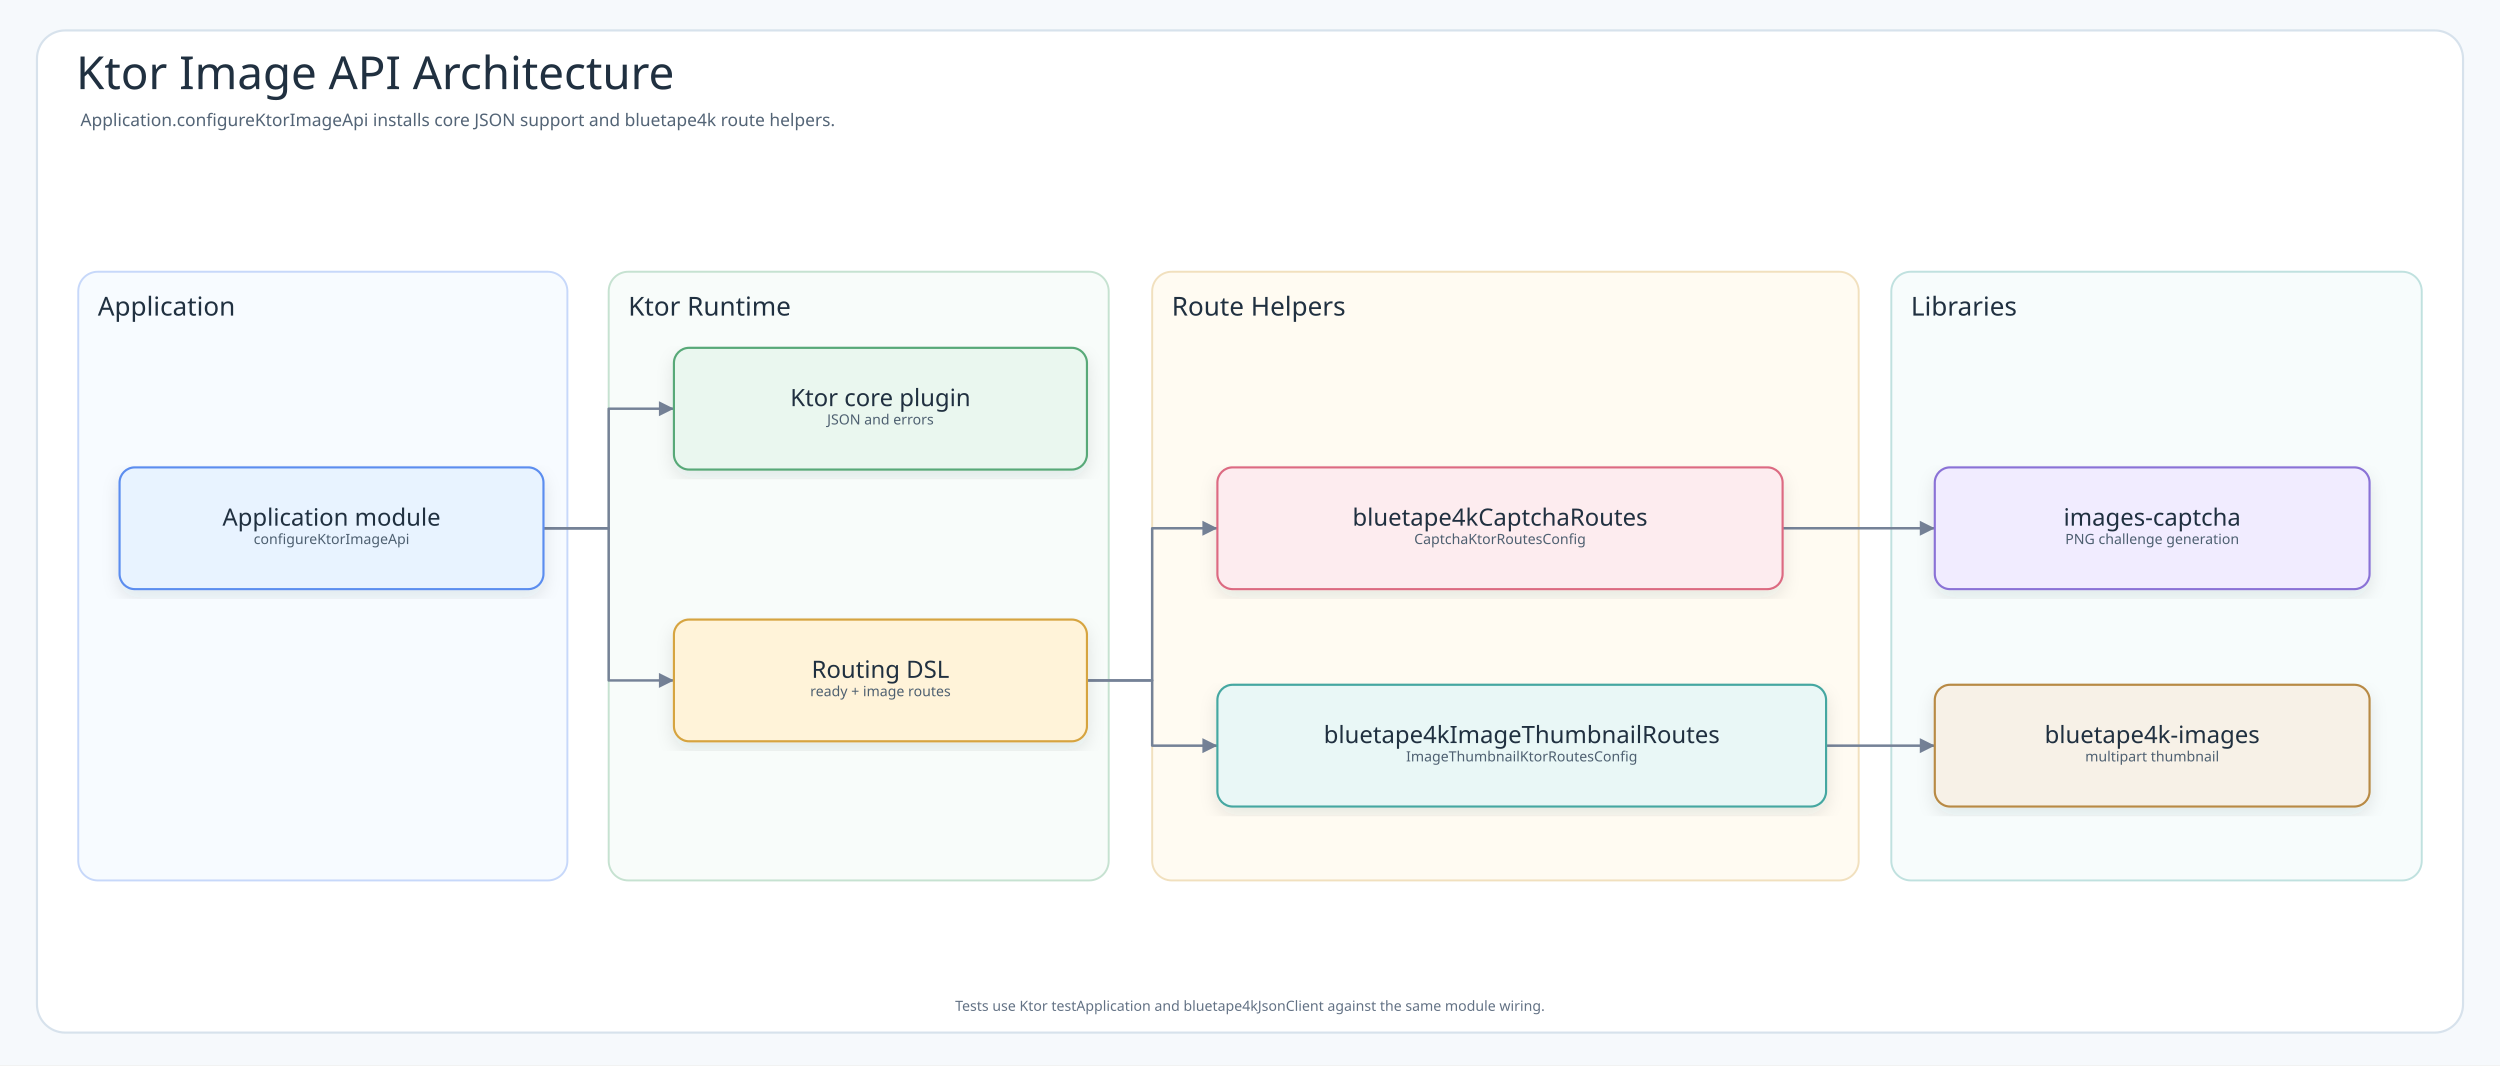
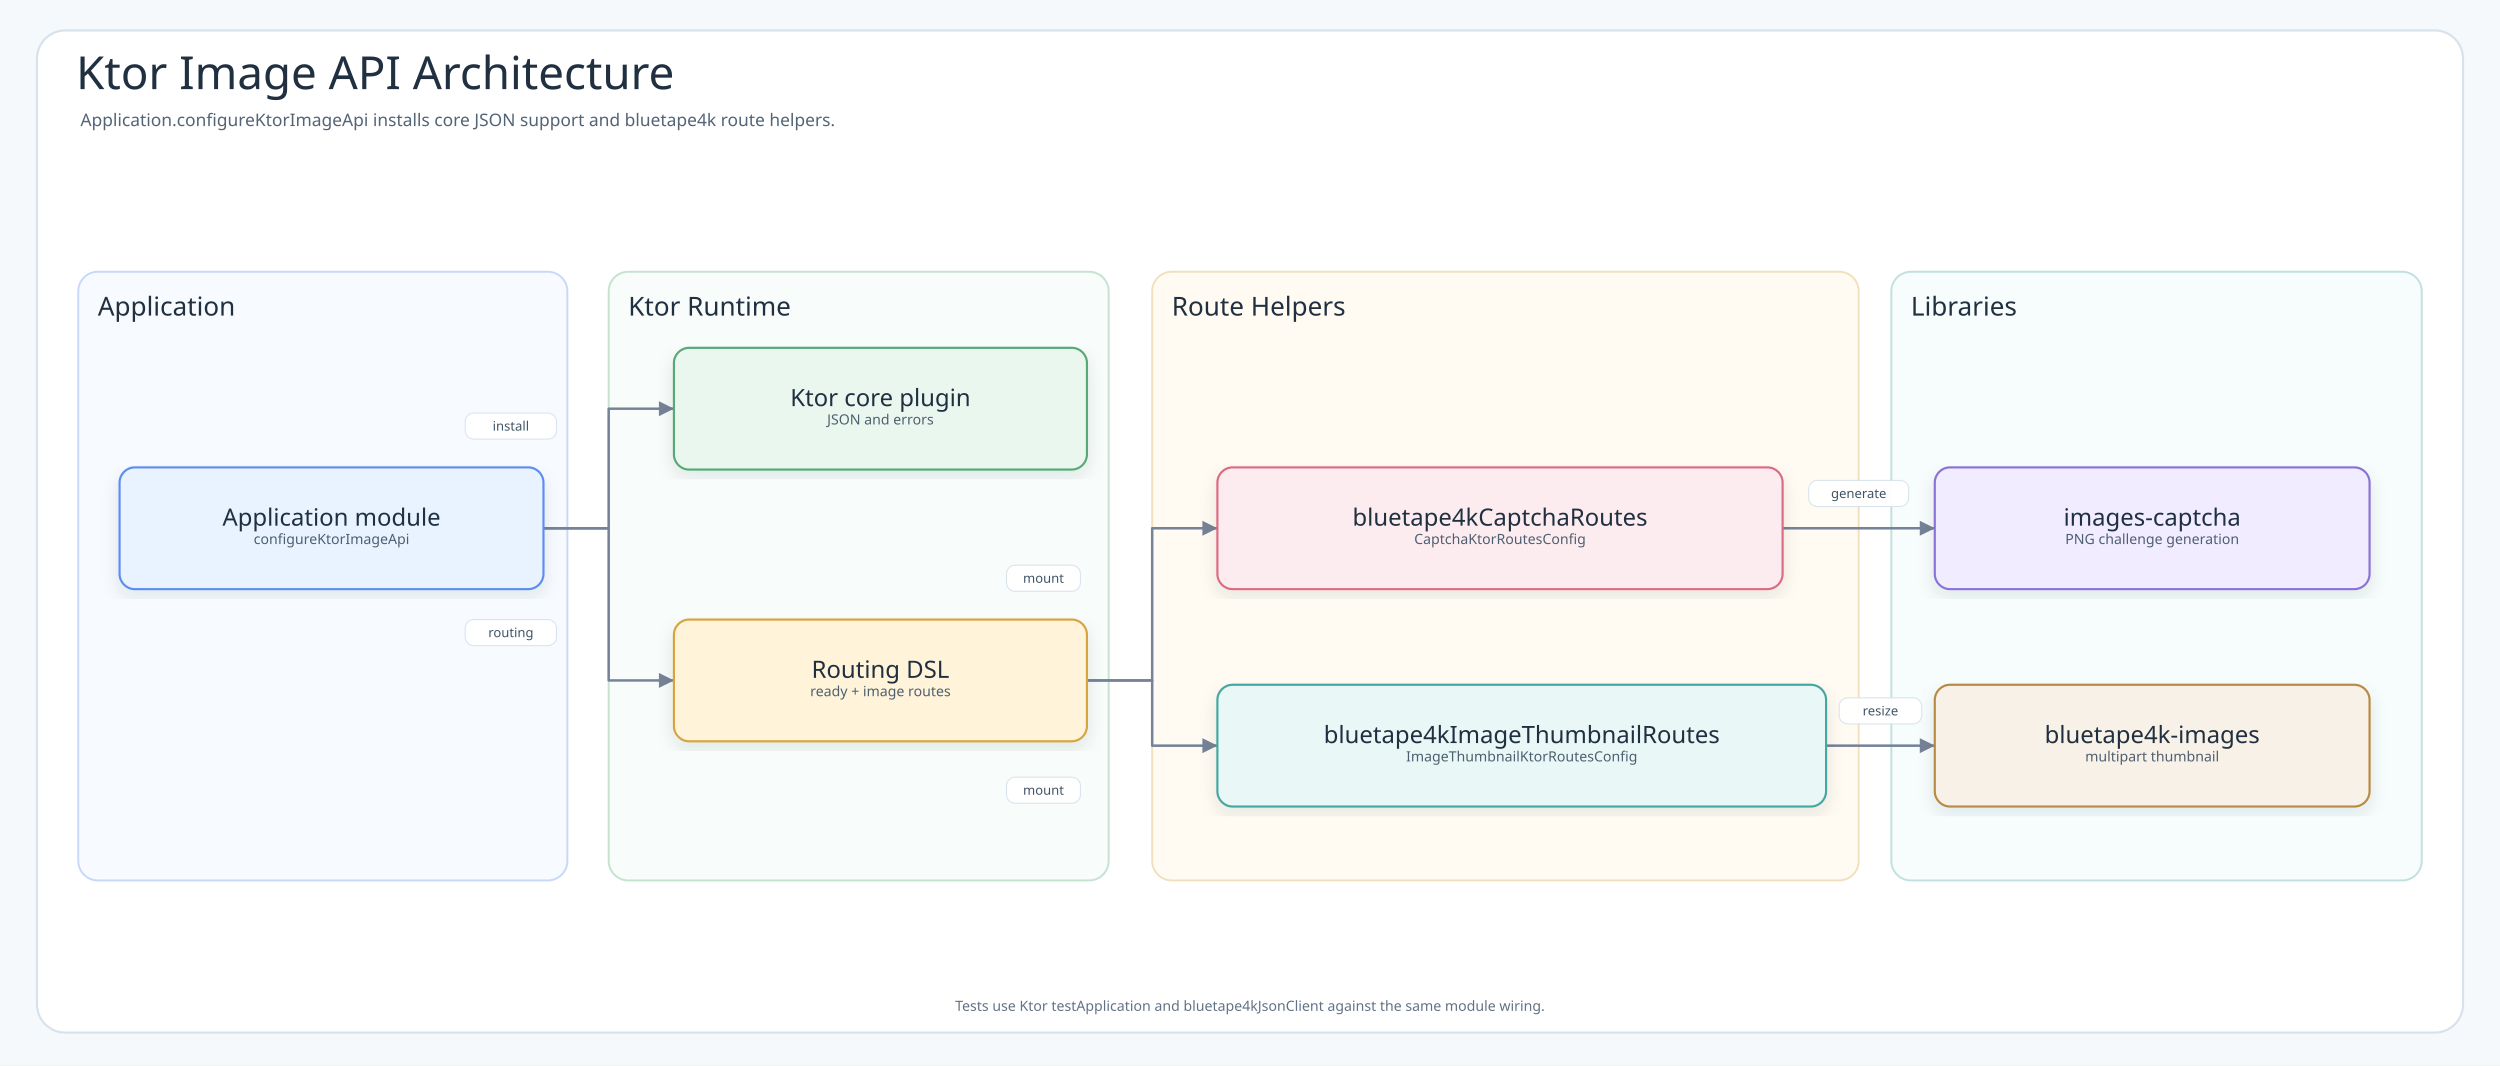
<svg xmlns="http://www.w3.org/2000/svg" width="2300" height="980" viewBox="0 0 2300 980" role="img" aria-label="Ktor Image API Architecture">
  <defs>
    <filter id="shadow" x="-8%" y="-8%" width="116%" height="116%">
      <feDropShadow dx="0" dy="7" stdDeviation="8" flood-color="#203040" flood-opacity="0.10" />
    </filter>
    <marker id="arrow" markerWidth="8" markerHeight="8" refX="7" refY="4" orient="auto" markerUnits="strokeWidth">
      <path d="M 1 1 L 7 4 L 1 7 Z" fill="#758297" />
    </marker>
    <style>
    .canvas{fill:#F6F9FC}
    .frame{fill:#FFFFFF;stroke:#D7E2EC;stroke-width:2}
    .title{font-family:"Architects Daughter";font-size:42px;fill:#203040;font-weight:400}
    .subtitle{font-family:"Comic Mono";font-size:16px;fill:#536476;font-weight:400}
    .node-title{font-family:"Architects Daughter";font-size:22px;fill:#203040;font-weight:400}
    .node-detail{font-family:"Comic Mono";font-size:13px;fill:#4D5F70;font-weight:400}
    .panel-title{font-family:"Architects Daughter";font-size:24px;fill:#203040;font-weight:400}
    .layer{fill:#F3F7FB;stroke:#D7E2EC;stroke-width:2}
    .layer-title{font-family:"Architects Daughter";font-size:26px;fill:#22344A;font-weight:400}
    .label{font-family:"Comic Mono";font-size:12px;fill:#405366;font-weight:400}
    .footer{font-family:"Comic Mono";font-size:13px;fill:#627184;font-weight:400}
    .footer-pill{fill:#FFFFFF;stroke:#D7E2EC;stroke-width:1}
    .card{filter:url(#shadow);stroke-width:2}
    .edge{stroke:#758297;stroke-width:2.3;fill:none;marker-end:url(#arrow);stroke-linecap:round;stroke-linejoin:round}
    .edge-dashed{stroke:#758297;stroke-width:2.2;fill:none;marker-end:url(#arrow);stroke-linecap:round;stroke-linejoin:round;stroke-dasharray:7 6}
    .lifeline{stroke:#9AA8B8;stroke-width:1.7;stroke-dasharray:7 7}
  </style>
  </defs>
  <rect class="canvas" width="2300" height="980" />
  <rect class="frame" x="34" y="28" width="2232" height="922" rx="26" />
  <text class="title" x="70" y="82">Ktor Image API Architecture</text>
  <text class="subtitle" x="74" y="116">Application.configureKtorImageApi installs core JSON support and bluetape4k route helpers.</text>
  <g id="layers" transform="translate(0 70)">
    <rect x="72" y="180" width="450" height="560" rx="18" fill="#E8F3FF" stroke="#5B8DEF" stroke-width="1.8" opacity="0.34" />
    <text class="panel-title" x="90" y="212" dominant-baseline="middle">Application</text>
    <rect x="560" y="180" width="460" height="560" rx="18" fill="#EAF7EF" stroke="#58A978" stroke-width="1.8" opacity="0.34" />
    <text class="panel-title" x="578" y="212" dominant-baseline="middle">Ktor Runtime</text>
    <rect x="1060" y="180" width="650" height="560" rx="18" fill="#FFF3D9" stroke="#D6A441" stroke-width="1.8" opacity="0.34" />
    <text class="panel-title" x="1078" y="212" dominant-baseline="middle">Route Helpers</text>
    <rect x="1740" y="180" width="488" height="560" rx="18" fill="#E9F7F6" stroke="#45A7A1" stroke-width="1.8" opacity="0.34" />
    <text class="panel-title" x="1758" y="212" dominant-baseline="middle">Libraries</text>
  </g>
  <g id="edges" transform="translate(0 70)">
    <path class="edge" d="M 500 416 L 560 416 L 560 306 L 620 306" stroke="#758297" />
    <path class="edge" d="M 500 416 L 560 416 L 560 556 L 620 556" stroke="#758297" />
    <path class="edge" d="M 1000 556 L 1060 556 L 1060 416 L 1120 416" stroke="#758297" />
    <path class="edge" d="M 1000 556 L 1060 556 L 1060 616 L 1120 616" stroke="#758297" />
    <path class="edge" d="M 1640 416 L 1780 416" stroke="#758297" />
    <path class="edge" d="M 1680 616 L 1780 616" stroke="#758297" />
  </g>
  <g id="nodes" transform="translate(0 70)">
    <g id="app">
      <rect class="card" x="110" y="360" width="390" height="112" rx="14" fill="#E8F3FF" stroke="#5B8DEF" />
      <text class="node-title" x="305" y="406.0" text-anchor="middle" dominant-baseline="middle">Application module</text>
      <text class="node-detail" x="305" y="426.0" text-anchor="middle" dominant-baseline="middle">configureKtorImageApi</text>
    </g>
    <g id="core">
      <rect class="card" x="620" y="250" width="380" height="112" rx="14" fill="#EAF7EF" stroke="#58A978" />
      <text class="node-title" x="810" y="296.0" text-anchor="middle" dominant-baseline="middle">Ktor core plugin</text>
      <text class="node-detail" x="810" y="316.0" text-anchor="middle" dominant-baseline="middle">JSON and errors</text>
    </g>
    <g id="routing">
      <rect class="card" x="620" y="500" width="380" height="112" rx="14" fill="#FFF3D9" stroke="#D6A441" />
      <text class="node-title" x="810" y="546.0" text-anchor="middle" dominant-baseline="middle">Routing DSL</text>
      <text class="node-detail" x="810" y="566.0" text-anchor="middle" dominant-baseline="middle">ready + image routes</text>
    </g>
    <g id="captcha">
      <rect class="card" x="1120" y="360" width="520" height="112" rx="14" fill="#FDECEF" stroke="#DC6B82" />
      <text class="node-title" x="1380" y="406.0" text-anchor="middle" dominant-baseline="middle">bluetape4kCaptchaRoutes</text>
      <text class="node-detail" x="1380" y="426.0" text-anchor="middle" dominant-baseline="middle">CaptchaKtorRoutesConfig</text>
    </g>
    <g id="thumbnail">
      <rect class="card" x="1120" y="560" width="560" height="112" rx="14" fill="#E9F7F6" stroke="#45A7A1" />
      <text class="node-title" x="1400" y="606.0" text-anchor="middle" dominant-baseline="middle">bluetape4kImageThumbnailRoutes</text>
      <text class="node-detail" x="1400" y="626.0" text-anchor="middle" dominant-baseline="middle">ImageThumbnailKtorRoutesConfig</text>
    </g>
    <g id="captchaLib">
      <rect class="card" x="1780" y="360" width="400" height="112" rx="14" fill="#F1ECFF" stroke="#8A72D6" />
      <text class="node-title" x="1980" y="406.0" text-anchor="middle" dominant-baseline="middle">images-captcha</text>
      <text class="node-detail" x="1980" y="426.0" text-anchor="middle" dominant-baseline="middle">PNG challenge generation</text>
    </g>
    <g id="images">
      <rect class="card" x="1780" y="560" width="400" height="112" rx="14" fill="#F7F1E7" stroke="#B88A44" />
      <text class="node-title" x="1980" y="606.0" text-anchor="middle" dominant-baseline="middle">bluetape4k-images</text>
      <text class="node-detail" x="1980" y="626.0" text-anchor="middle" dominant-baseline="middle">multipart thumbnail</text>
    </g>
  </g>
+   <g id="edge-labels" transform="translate(0 70)">
+     <rect x="428.0" y="310.0" width="84" height="24" rx="8" fill="#FFFFFF" stroke="#D7E2EC" opacity="0.94" />
+     <text class="label" x="470.0" y="322.0" text-anchor="middle" dominant-baseline="middle">install</text>
+     <rect x="428.0" y="500.0" width="84" height="24" rx="8" fill="#FFFFFF" stroke="#D7E2EC" opacity="0.94" />
+     <text class="label" x="470.0" y="512.0" text-anchor="middle" dominant-baseline="middle">routing</text>
+     <rect x="926.0" y="450.0" width="68" height="24" rx="8" fill="#FFFFFF" stroke="#D7E2EC" opacity="0.94" />
+     <text class="label" x="960.0" y="462.0" text-anchor="middle" dominant-baseline="middle">mount</text>
+     <rect x="926.0" y="645.0" width="68" height="24" rx="8" fill="#FFFFFF" stroke="#D7E2EC" opacity="0.94" />
+     <text class="label" x="960.0" y="657.0" text-anchor="middle" dominant-baseline="middle">mount</text>
+     <rect x="1664.0" y="372.0" width="92" height="24" rx="8" fill="#FFFFFF" stroke="#D7E2EC" opacity="0.94" />
+     <text class="label" x="1710.0" y="384.0" text-anchor="middle" dominant-baseline="middle">generate</text>
+     <rect x="1692.0" y="572.0" width="76" height="24" rx="8" fill="#FFFFFF" stroke="#D7E2EC" opacity="0.94" />
+     <text class="label" x="1730.0" y="584.0" text-anchor="middle" dominant-baseline="middle">resize</text>
+   </g>
  <text class="footer" x="1150.0" y="930" text-anchor="middle">Tests use Ktor testApplication and bluetape4kJsonClient against the same module wiring.</text>
</svg>
